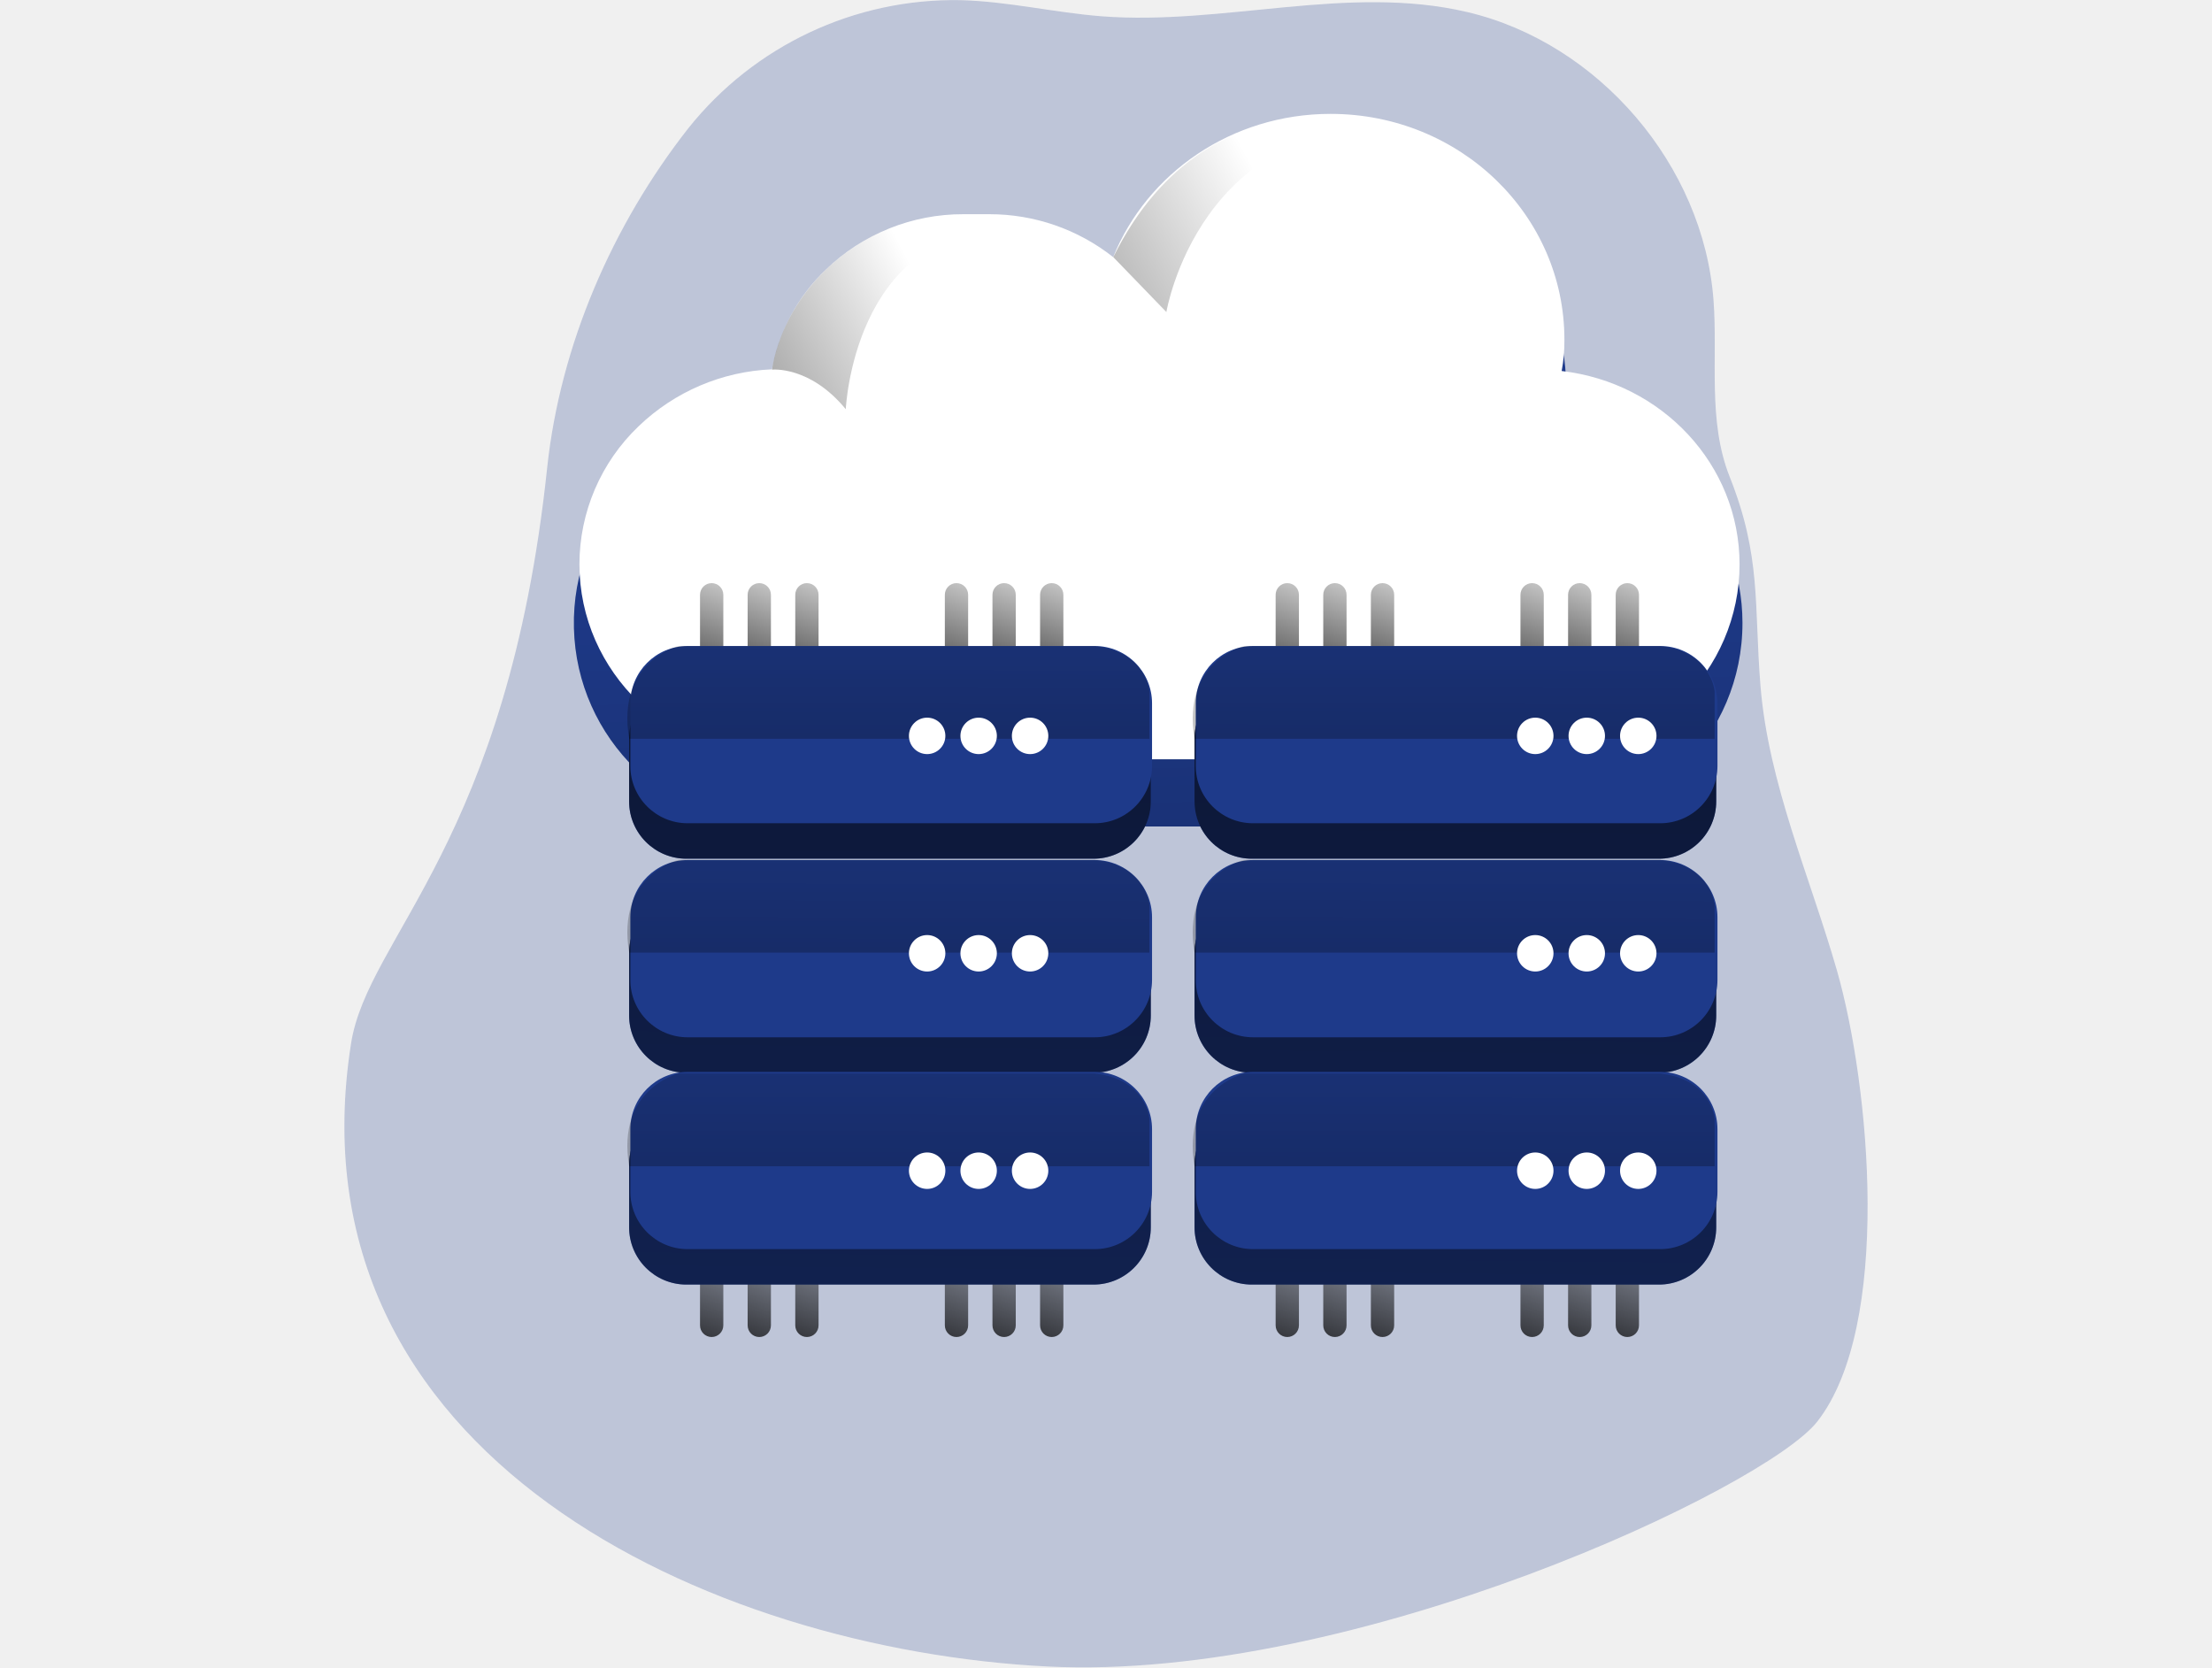
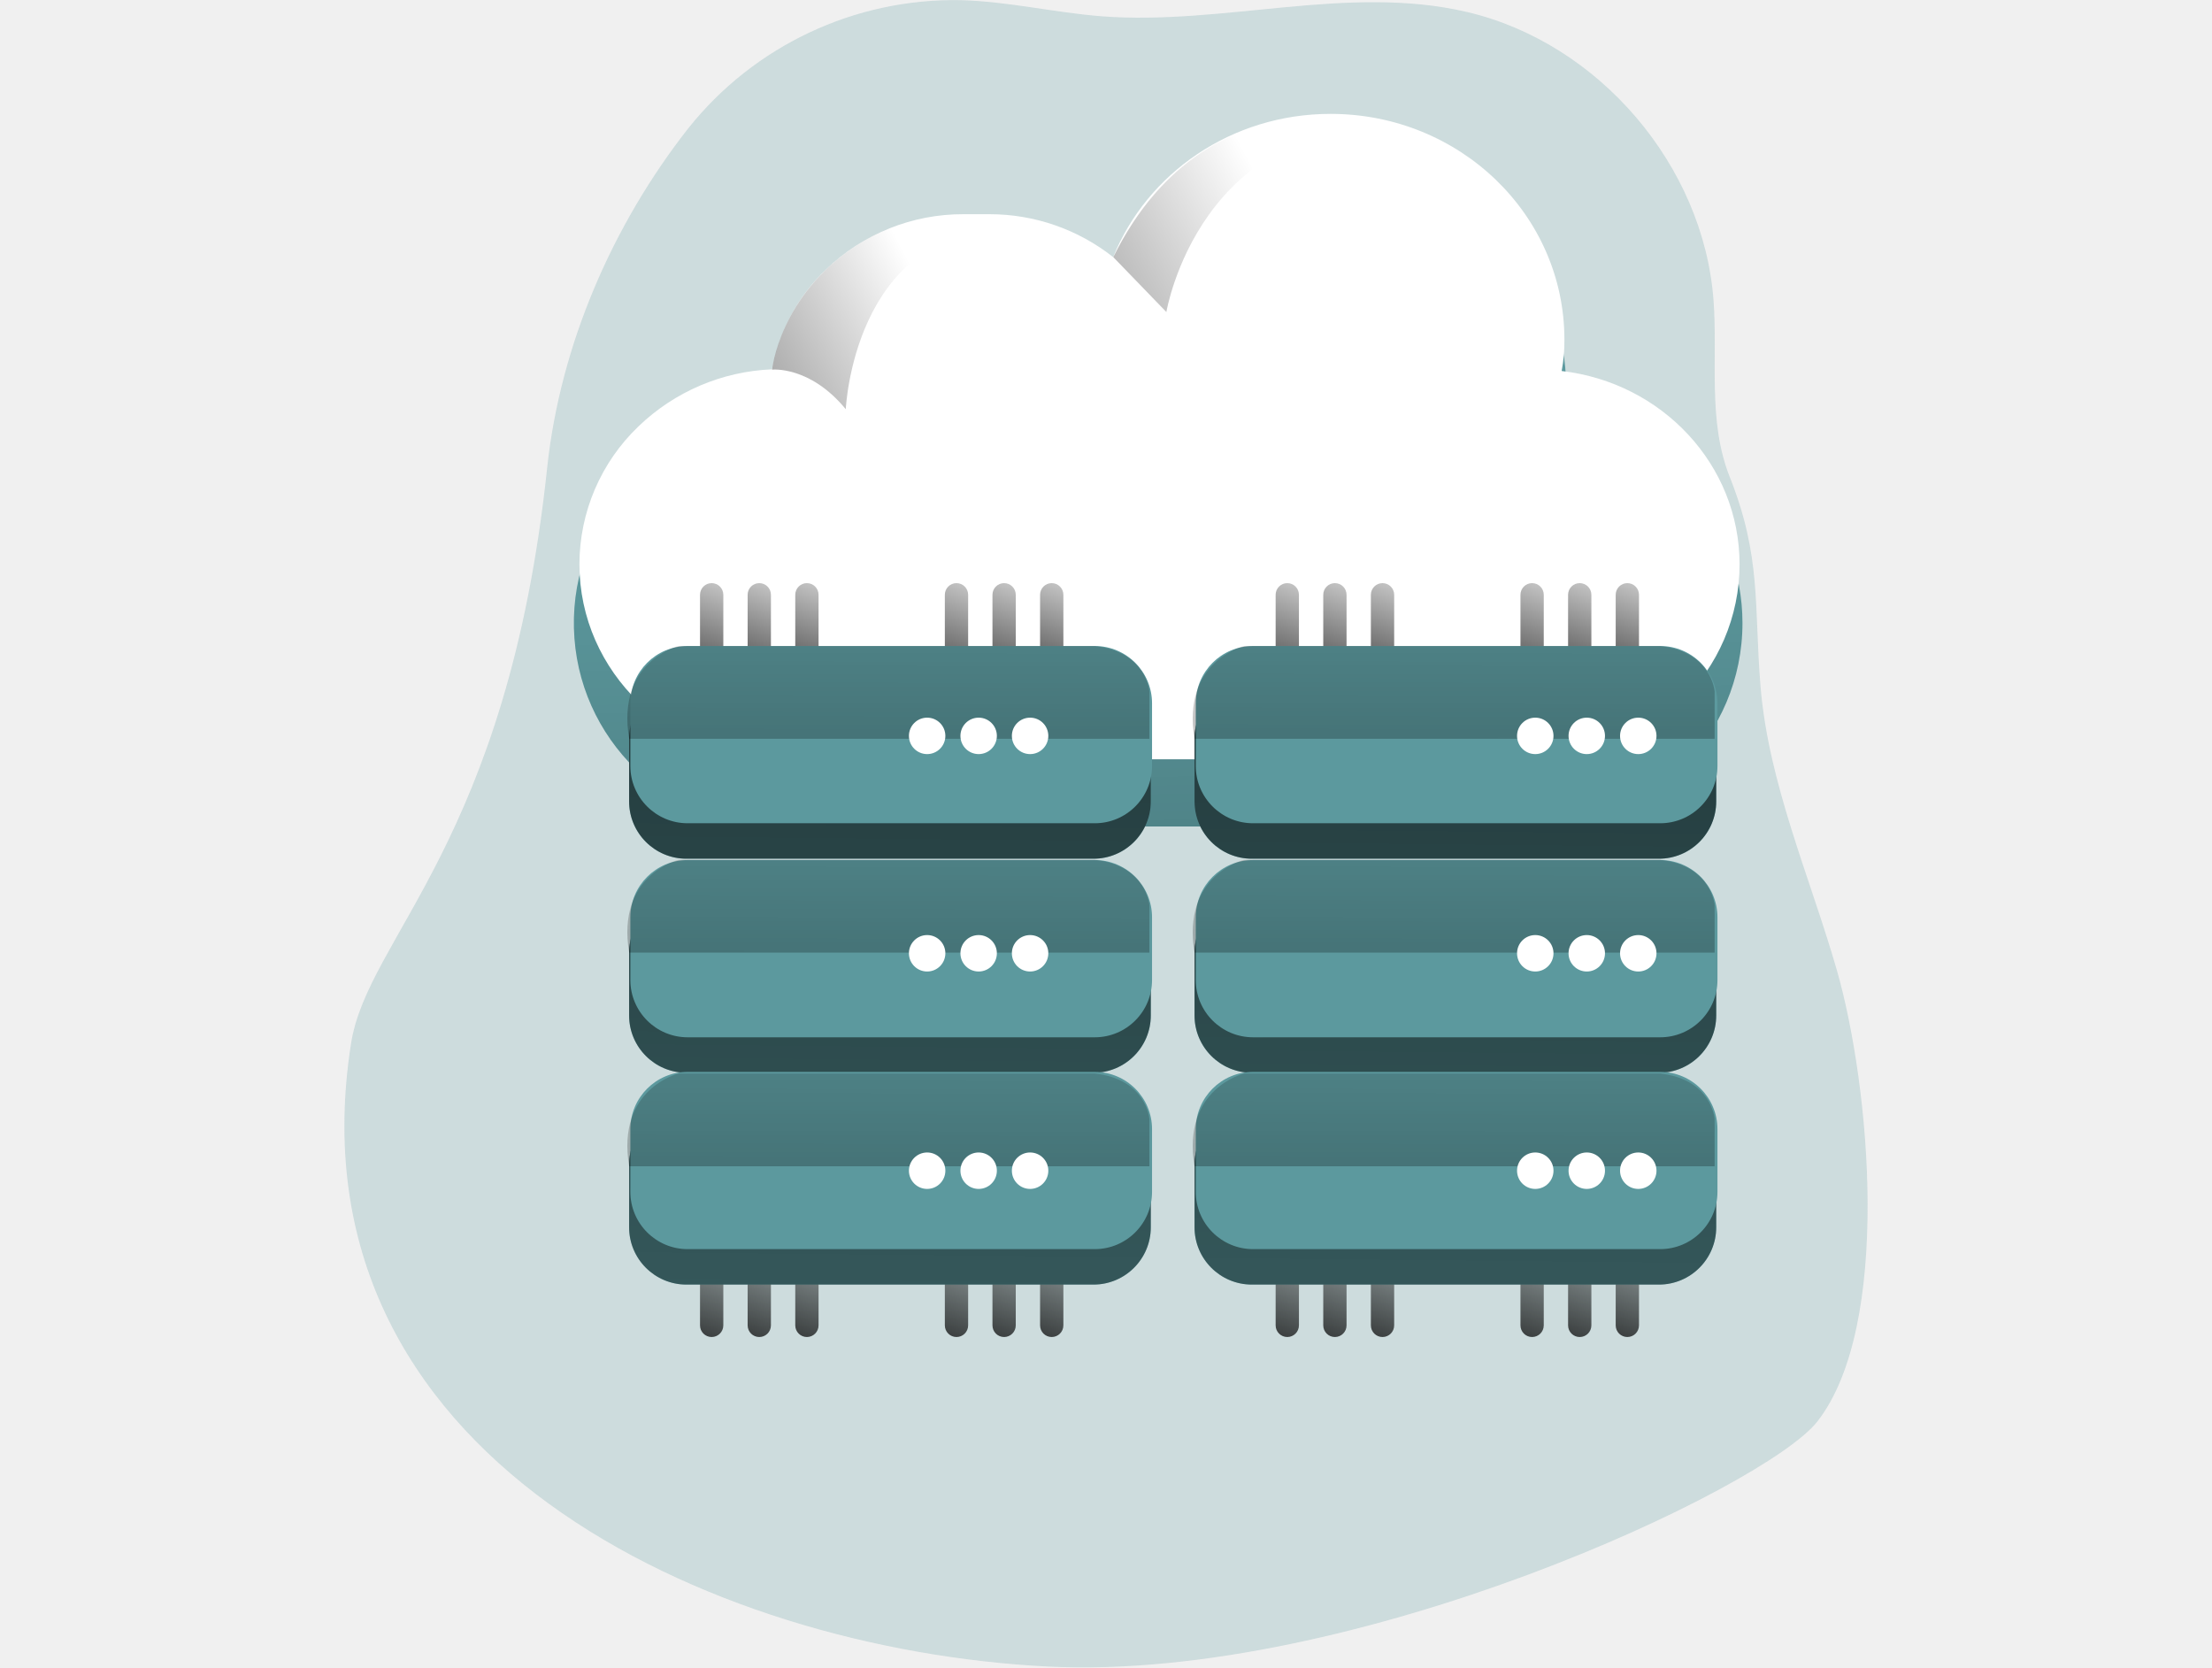
<svg xmlns="http://www.w3.org/2000/svg" xmlns:xlink="http://www.w3.org/1999/xlink" id="Layer_1" data-name="Layer 1" viewBox="0 0 294.27 322.1" width="406" height="306" class="illustration styles_illustrationTablet__1DWOa">
  <defs>
    <linearGradient id="linear-gradient" x1="219.04" y1="101.03" x2="230.3" y2="546.98" gradientUnits="userSpaceOnUse">
      <stop offset="0" stop-opacity="0" />
      <stop offset="0.95" />
    </linearGradient>
    <linearGradient id="linear-gradient-2" x1="77.37" y1="104.91" x2="63.11" y2="143.39" xlink:href="#linear-gradient" />
    <linearGradient id="linear-gradient-3" x1="86.57" y1="104.91" x2="72.31" y2="143.39" xlink:href="#linear-gradient" />
    <linearGradient id="linear-gradient-4" x1="95.77" y1="104.91" x2="81.5" y2="143.39" xlink:href="#linear-gradient" />
    <linearGradient id="linear-gradient-5" x1="124.67" y1="104.91" x2="110.41" y2="143.39" xlink:href="#linear-gradient" />
    <linearGradient id="linear-gradient-6" x1="133.87" y1="104.91" x2="119.61" y2="143.39" xlink:href="#linear-gradient" />
    <linearGradient id="linear-gradient-7" x1="143.07" y1="104.91" x2="128.8" y2="143.39" xlink:href="#linear-gradient" />
    <linearGradient id="linear-gradient-8" x1="188.58" y1="104.91" x2="174.32" y2="143.39" xlink:href="#linear-gradient" />
    <linearGradient id="linear-gradient-9" x1="197.78" y1="104.91" x2="183.51" y2="143.39" xlink:href="#linear-gradient" />
    <linearGradient id="linear-gradient-10" x1="206.98" y1="104.91" x2="192.71" y2="143.39" xlink:href="#linear-gradient" />
    <linearGradient id="linear-gradient-11" x1="235.88" y1="104.91" x2="221.62" y2="143.39" xlink:href="#linear-gradient" />
    <linearGradient id="linear-gradient-12" x1="245.08" y1="104.91" x2="230.81" y2="143.39" xlink:href="#linear-gradient" />
    <linearGradient id="linear-gradient-13" x1="254.28" y1="104.91" x2="240.01" y2="143.39" xlink:href="#linear-gradient" />
    <linearGradient id="linear-gradient-14" x1="77.37" y1="231.42" x2="63.11" y2="269.89" xlink:href="#linear-gradient" />
    <linearGradient id="linear-gradient-15" x1="86.57" y1="231.42" x2="72.31" y2="269.89" xlink:href="#linear-gradient" />
    <linearGradient id="linear-gradient-16" x1="95.77" y1="231.42" x2="81.5" y2="269.89" xlink:href="#linear-gradient" />
    <linearGradient id="linear-gradient-17" x1="124.67" y1="231.42" x2="110.41" y2="269.89" xlink:href="#linear-gradient" />
    <linearGradient id="linear-gradient-18" x1="133.87" y1="231.42" x2="119.61" y2="269.89" xlink:href="#linear-gradient" />
    <linearGradient id="linear-gradient-19" x1="143.07" y1="231.42" x2="128.8" y2="269.89" xlink:href="#linear-gradient" />
    <linearGradient id="linear-gradient-20" x1="188.58" y1="231.42" x2="174.32" y2="269.89" xlink:href="#linear-gradient" />
    <linearGradient id="linear-gradient-21" x1="197.78" y1="231.42" x2="183.51" y2="269.89" xlink:href="#linear-gradient" />
    <linearGradient id="linear-gradient-22" x1="206.98" y1="231.42" x2="192.71" y2="269.89" xlink:href="#linear-gradient" />
    <linearGradient id="linear-gradient-23" x1="235.88" y1="231.42" x2="221.62" y2="269.89" xlink:href="#linear-gradient" />
    <linearGradient id="linear-gradient-24" x1="245.08" y1="231.42" x2="230.81" y2="269.89" xlink:href="#linear-gradient" />
    <linearGradient id="linear-gradient-25" x1="254.28" y1="231.42" x2="240.01" y2="269.89" xlink:href="#linear-gradient" />
    <linearGradient id="linear-gradient-26" x1="240.06" y1="36.52" x2="124.25" y2="97.52" xlink:href="#linear-gradient" />
    <linearGradient id="linear-gradient-27" x1="174.18" y1="55.74" x2="76.57" y2="107.16" xlink:href="#linear-gradient" />
    <linearGradient id="linear-gradient-28" x1="101.63" y1="524.89" x2="108.39" y2="-149.12" xlink:href="#linear-gradient" />
    <linearGradient id="linear-gradient-29" x1="102.04" y1="524.89" x2="108.8" y2="-149.12" xlink:href="#linear-gradient" />
    <linearGradient id="linear-gradient-30" x1="102.45" y1="524.89" x2="109.21" y2="-149.11" xlink:href="#linear-gradient" />
    <linearGradient id="linear-gradient-31" x1="210.85" y1="525.98" x2="217.61" y2="-148.03" xlink:href="#linear-gradient" />
    <linearGradient id="linear-gradient-32" x1="211.27" y1="525.98" x2="218.03" y2="-148.02" xlink:href="#linear-gradient" />
    <linearGradient id="linear-gradient-33" x1="211.68" y1="525.99" x2="218.44" y2="-148.02" xlink:href="#linear-gradient" />
    <linearGradient id="linear-gradient-34" x1="167.49" y1="91.56" x2="166.93" y2="310.04" xlink:href="#linear-gradient" />
    <linearGradient id="linear-gradient-35" x1="276.73" y1="91.56" x2="276.17" y2="310.04" xlink:href="#linear-gradient" />
    <linearGradient id="linear-gradient-36" x1="167.49" y1="132.85" x2="166.93" y2="351.33" xlink:href="#linear-gradient" />
    <linearGradient id="linear-gradient-37" x1="276.73" y1="132.85" x2="276.17" y2="351.33" xlink:href="#linear-gradient" />
    <linearGradient id="linear-gradient-38" x1="167.49" y1="174.15" x2="166.93" y2="392.62" xlink:href="#linear-gradient" />
    <linearGradient id="linear-gradient-39" x1="276.73" y1="174.15" x2="276.17" y2="392.62" xlink:href="#linear-gradient" />
  </defs>
-   <path d="M326.79,58c-1.93-26.07-22.17-49.75-47.63-55.71-23-5.39-47,2.63-70.56.83C199.45,2.41,190.45.23,181.28,0a65.74,65.74,0,0,0-52.57,24.76C114.05,43.45,104,66.61,101.46,90.24c-7.64,72.5-34.65,90.62-37.9,111.3C51,281.36,133,318.62,198.1,321.91c59.39,3,138.76-34.56,148.73-47.31,14.44-18.45,10.24-64.75,3.77-87.26-5.18-18-13.21-36-14.74-54.88-1.27-15.65.21-24.88-5.95-40.38C325.61,81.26,327.63,69.31,326.79,58Z" transform="translate(-62.28 0.03)" fill="#1e3a8a" opacity="0.24" style="isolation: isolate;" />
-   <path d="M332.38,120.31a39.3,39.3,0,0,1-39.31,39.32h-147a39.3,39.3,0,0,1-1.93-78.56,37.86,37.86,0,0,1,37.25-31.33h5.05a38,38,0,0,1,24.09,8.64A45.47,45.47,0,0,1,298.32,75a33.23,33.23,0,0,1-.53,6.32A39.29,39.29,0,0,1,332.38,120.31Z" transform="translate(-62.28 0.03)" fill="#1e3a8a" />
+   <path d="M326.79,58c-1.93-26.07-22.17-49.75-47.63-55.71-23-5.39-47,2.63-70.56.83C199.45,2.41,190.45.23,181.28,0a65.74,65.74,0,0,0-52.57,24.76C114.05,43.45,104,66.61,101.46,90.24c-7.64,72.5-34.65,90.62-37.9,111.3C51,281.36,133,318.62,198.1,321.91c59.39,3,138.76-34.56,148.73-47.31,14.44-18.45,10.24-64.75,3.77-87.26-5.18-18-13.21-36-14.74-54.88-1.27-15.65.21-24.88-5.95-40.38C325.61,81.26,327.63,69.31,326.79,58Z" transform="translate(-62.28 0.03)" fill="#5c999e" opacity="0.24" style="isolation: isolate;" />
+   <path d="M332.38,120.31a39.3,39.3,0,0,1-39.31,39.32h-147a39.3,39.3,0,0,1-1.93-78.56,37.86,37.86,0,0,1,37.25-31.33h5.05a38,38,0,0,1,24.09,8.64A45.47,45.47,0,0,1,298.32,75a33.23,33.23,0,0,1-.53,6.32A39.29,39.29,0,0,1,332.38,120.31Z" transform="translate(-62.28 0.03)" fill="#5c999e" />
  <path d="M332.38,120.31a39.3,39.3,0,0,1-39.31,39.32h-147a39.3,39.3,0,0,1-1.93-78.56,37.86,37.86,0,0,1,37.25-31.33h5.05a38,38,0,0,1,24.09,8.64A45.47,45.47,0,0,1,298.32,75a33.23,33.23,0,0,1-.53,6.32A39.29,39.29,0,0,1,332.38,120.31Z" transform="translate(-62.28 0.03)" fill="url(#linear-gradient)" />
  <path d="M331.82,109a36.82,36.82,0,0,1-11.43,26.65,39.65,39.65,0,0,1-27.61,11h-146c-21.59,0-39.1-16.83-39.1-37.68a36.93,36.93,0,0,1,11.43-26.65,39.52,39.52,0,0,1,25.76-11A35.52,35.52,0,0,1,155.34,52a38.1,38.1,0,0,1,26.55-10.65h5a38.52,38.52,0,0,1,23.91,8.29c6.54-16.19,22.85-27.67,42-27.67,25,0,45.18,19.51,45.18,43.61a30.63,30.63,0,0,1-.53,6.06C316.83,73.87,331.82,89.74,331.82,109Z" transform="translate(-62.28 0.03)" fill="#fff" />
  <rect x="68.7" y="112.65" width="4.5" height="19.14" rx="2.25" fill="url(#linear-gradient-2)" />
  <rect x="77.9" y="112.65" width="4.5" height="19.14" rx="2.25" fill="url(#linear-gradient-3)" />
  <rect x="87.1" y="112.65" width="4.5" height="19.14" rx="2.25" fill="url(#linear-gradient-4)" />
  <rect x="116" y="112.65" width="4.5" height="19.14" rx="2.25" fill="url(#linear-gradient-5)" />
  <rect x="125.2" y="112.65" width="4.5" height="19.14" rx="2.25" fill="url(#linear-gradient-6)" />
  <rect x="134.4" y="112.65" width="4.5" height="19.14" rx="2.25" fill="url(#linear-gradient-7)" />
  <rect x="179.91" y="112.65" width="4.5" height="19.14" rx="2.25" fill="url(#linear-gradient-8)" />
  <rect x="189.11" y="112.65" width="4.5" height="19.14" rx="2.25" fill="url(#linear-gradient-9)" />
  <rect x="198.31" y="112.65" width="4.5" height="19.14" rx="2.25" fill="url(#linear-gradient-10)" />
  <rect x="227.21" y="112.65" width="4.5" height="19.14" rx="2.25" fill="url(#linear-gradient-11)" />
  <rect x="236.41" y="112.65" width="4.5" height="19.14" rx="2.25" fill="url(#linear-gradient-12)" />
  <rect x="245.61" y="112.65" width="4.5" height="19.14" rx="2.25" fill="url(#linear-gradient-13)" />
  <rect x="68.7" y="239.15" width="4.5" height="19.14" rx="2.25" fill="url(#linear-gradient-14)" />
  <rect x="77.9" y="239.15" width="4.5" height="19.14" rx="2.25" fill="url(#linear-gradient-15)" />
  <rect x="87.1" y="239.15" width="4.5" height="19.14" rx="2.25" fill="url(#linear-gradient-16)" />
  <rect x="116" y="239.15" width="4.5" height="19.14" rx="2.25" fill="url(#linear-gradient-17)" />
  <rect x="125.2" y="239.15" width="4.5" height="19.14" rx="2.25" fill="url(#linear-gradient-18)" />
  <rect x="134.4" y="239.15" width="4.5" height="19.14" rx="2.25" fill="url(#linear-gradient-19)" />
  <rect x="179.91" y="239.15" width="4.5" height="19.14" rx="2.25" fill="url(#linear-gradient-20)" />
  <rect x="189.11" y="239.15" width="4.5" height="19.14" rx="2.25" fill="url(#linear-gradient-21)" />
  <rect x="198.31" y="239.15" width="4.5" height="19.14" rx="2.25" fill="url(#linear-gradient-22)" />
  <rect x="227.21" y="239.15" width="4.5" height="19.14" rx="2.25" fill="url(#linear-gradient-23)" />
  <rect x="236.41" y="239.15" width="4.5" height="19.14" rx="2.25" fill="url(#linear-gradient-24)" />
  <rect x="245.61" y="239.15" width="4.5" height="19.14" rx="2.25" fill="url(#linear-gradient-25)" />
  <path d="M210.82,49.64l10.26,10.61S227.46,22,267.63,24.59C267.63,24.59,229.83,11.25,210.82,49.64Z" transform="translate(-62.28 0.03)" fill="url(#linear-gradient-26)" />
  <path d="M144.9,71.38s7.3-.8,14.24,7.64c0,0,1.5-34.16,30.5-34.72,0,0-11.88-7.59-28.43,3.1C146.38,57,144.9,71.38,144.9,71.38Z" transform="translate(-62.28 0.03)" fill="url(#linear-gradient-27)" />
-   <rect x="55" y="131.65" width="100.79" height="34.24" rx="11.07" fill="#1e3a8a" />
-   <rect x="55" y="173" width="100.79" height="34.24" rx="11.07" fill="#1e3a8a" />
-   <rect x="55" y="213.92" width="100.79" height="34.24" rx="11.07" fill="#1e3a8a" />
-   <rect x="164.24" y="131.65" width="100.79" height="34.24" rx="11.07" fill="#1e3a8a" />
-   <rect x="164.24" y="173" width="100.79" height="34.24" rx="11.07" fill="#1e3a8a" />
-   <rect x="164.24" y="213.92" width="100.79" height="34.24" rx="11.07" fill="#1e3a8a" />
+   <rect x="55" y="131.65" width="100.79" height="34.24" rx="11.07" fill="#5c999e" />
+   <rect x="55" y="173" width="100.79" height="34.24" rx="11.07" fill="#5c999e" />
+   <rect x="55" y="213.92" width="100.79" height="34.24" rx="11.07" fill="#5c999e" />
+   <rect x="164.24" y="131.65" width="100.79" height="34.24" rx="11.07" fill="#5c999e" />
+   <rect x="164.24" y="173" width="100.79" height="34.24" rx="11.07" fill="#5c999e" />
+   <rect x="164.24" y="213.92" width="100.79" height="34.24" rx="11.07" fill="#5c999e" />
  <rect x="55" y="131.65" width="100.79" height="34.24" rx="11.07" fill="url(#linear-gradient-28)" />
  <rect x="55" y="173" width="100.79" height="34.24" rx="11.07" fill="url(#linear-gradient-29)" />
  <rect x="55" y="213.92" width="100.79" height="34.24" rx="11.07" fill="url(#linear-gradient-30)" />
  <rect x="164.24" y="131.65" width="100.79" height="34.24" rx="11.07" fill="url(#linear-gradient-31)" />
  <rect x="164.24" y="173" width="100.79" height="34.24" rx="11.07" fill="url(#linear-gradient-32)" />
  <rect x="164.24" y="213.92" width="100.79" height="34.24" rx="11.07" fill="url(#linear-gradient-33)" />
-   <rect x="55.24" y="124.8" width="100.79" height="34.24" rx="11.07" fill="#1e3a8a" />
-   <rect x="55.24" y="166.15" width="100.79" height="34.24" rx="11.07" fill="#1e3a8a" />
-   <rect x="55.24" y="207.07" width="100.79" height="34.24" rx="11.07" fill="#1e3a8a" />
-   <rect x="164.48" y="124.8" width="100.79" height="34.24" rx="11.07" fill="#1e3a8a" />
-   <rect x="164.48" y="166.15" width="100.79" height="34.24" rx="11.07" fill="#1e3a8a" />
-   <rect x="164.48" y="207.07" width="100.79" height="34.24" rx="11.07" fill="#1e3a8a" />
+   <rect x="55.24" y="124.8" width="100.79" height="34.24" rx="11.07" fill="#5c999e" />
+   <rect x="55.24" y="166.15" width="100.79" height="34.24" rx="11.07" fill="#5c999e" />
+   <rect x="55.24" y="207.07" width="100.79" height="34.24" rx="11.07" fill="#5c999e" />
+   <rect x="164.48" y="124.8" width="100.79" height="34.24" rx="11.07" fill="#5c999e" />
+   <rect x="164.48" y="166.15" width="100.79" height="34.24" rx="11.07" fill="#5c999e" />
+   <rect x="164.48" y="207.07" width="100.79" height="34.24" rx="11.07" fill="#5c999e" />
  <path d="M117.29,142.69H217.8v-9.14s-.56-7.7-10.56-8.78H126.86S114.75,127.63,117.29,142.69Z" transform="translate(-62.28 0.03)" fill="url(#linear-gradient-34)" />
  <path d="M226.52,142.69H327v-9.14s-.55-7.7-10.55-8.78H236.1S224,127.63,226.52,142.69Z" transform="translate(-62.28 0.03)" fill="url(#linear-gradient-35)" />
  <path d="M117.29,184H217.8v-9.15s-.56-7.7-10.56-8.78H126.86S114.75,168.92,117.29,184Z" transform="translate(-62.28 0.03)" fill="url(#linear-gradient-36)" />
  <path d="M226.52,184H327v-9.15s-.55-7.7-10.55-8.78H236.1S224,168.92,226.52,184Z" transform="translate(-62.28 0.03)" fill="url(#linear-gradient-37)" />
  <path d="M117.29,225.28H217.8v-9.15s-.56-7.7-10.56-8.77H126.86S114.75,210.21,117.29,225.28Z" transform="translate(-62.28 0.03)" fill="url(#linear-gradient-38)" />
  <path d="M226.52,225.28H327v-9.15s-.55-7.7-10.55-8.77H236.1S224,210.21,226.52,225.28Z" transform="translate(-62.28 0.03)" fill="url(#linear-gradient-39)" />
  <circle cx="112.58" cy="142.16" r="3.52" fill="#fff" />
  <circle cx="122.53" cy="142.16" r="3.52" fill="#fff" />
  <circle cx="132.47" cy="142.16" r="3.52" fill="#fff" />
  <circle cx="230.07" cy="142.16" r="3.52" fill="#fff" />
  <circle cx="240.02" cy="142.16" r="3.52" fill="#fff" />
  <circle cx="249.97" cy="142.16" r="3.52" fill="#fff" />
  <circle cx="112.58" cy="184.16" r="3.52" fill="#fff" />
  <circle cx="122.53" cy="184.16" r="3.52" fill="#fff" />
  <circle cx="132.47" cy="184.16" r="3.52" fill="#fff" />
  <circle cx="230.07" cy="184.16" r="3.52" fill="#fff" />
  <circle cx="240.02" cy="184.16" r="3.52" fill="#fff" />
  <circle cx="249.97" cy="184.16" r="3.52" fill="#fff" />
  <circle cx="112.58" cy="226.16" r="3.52" fill="#fff" />
  <circle cx="122.53" cy="226.16" r="3.52" fill="#fff" />
  <circle cx="132.47" cy="226.16" r="3.52" fill="#fff" />
  <circle cx="230.07" cy="226.16" r="3.52" fill="#fff" />
  <circle cx="240.02" cy="226.16" r="3.52" fill="#fff" />
  <circle cx="249.97" cy="226.16" r="3.52" fill="#fff" />
</svg>
